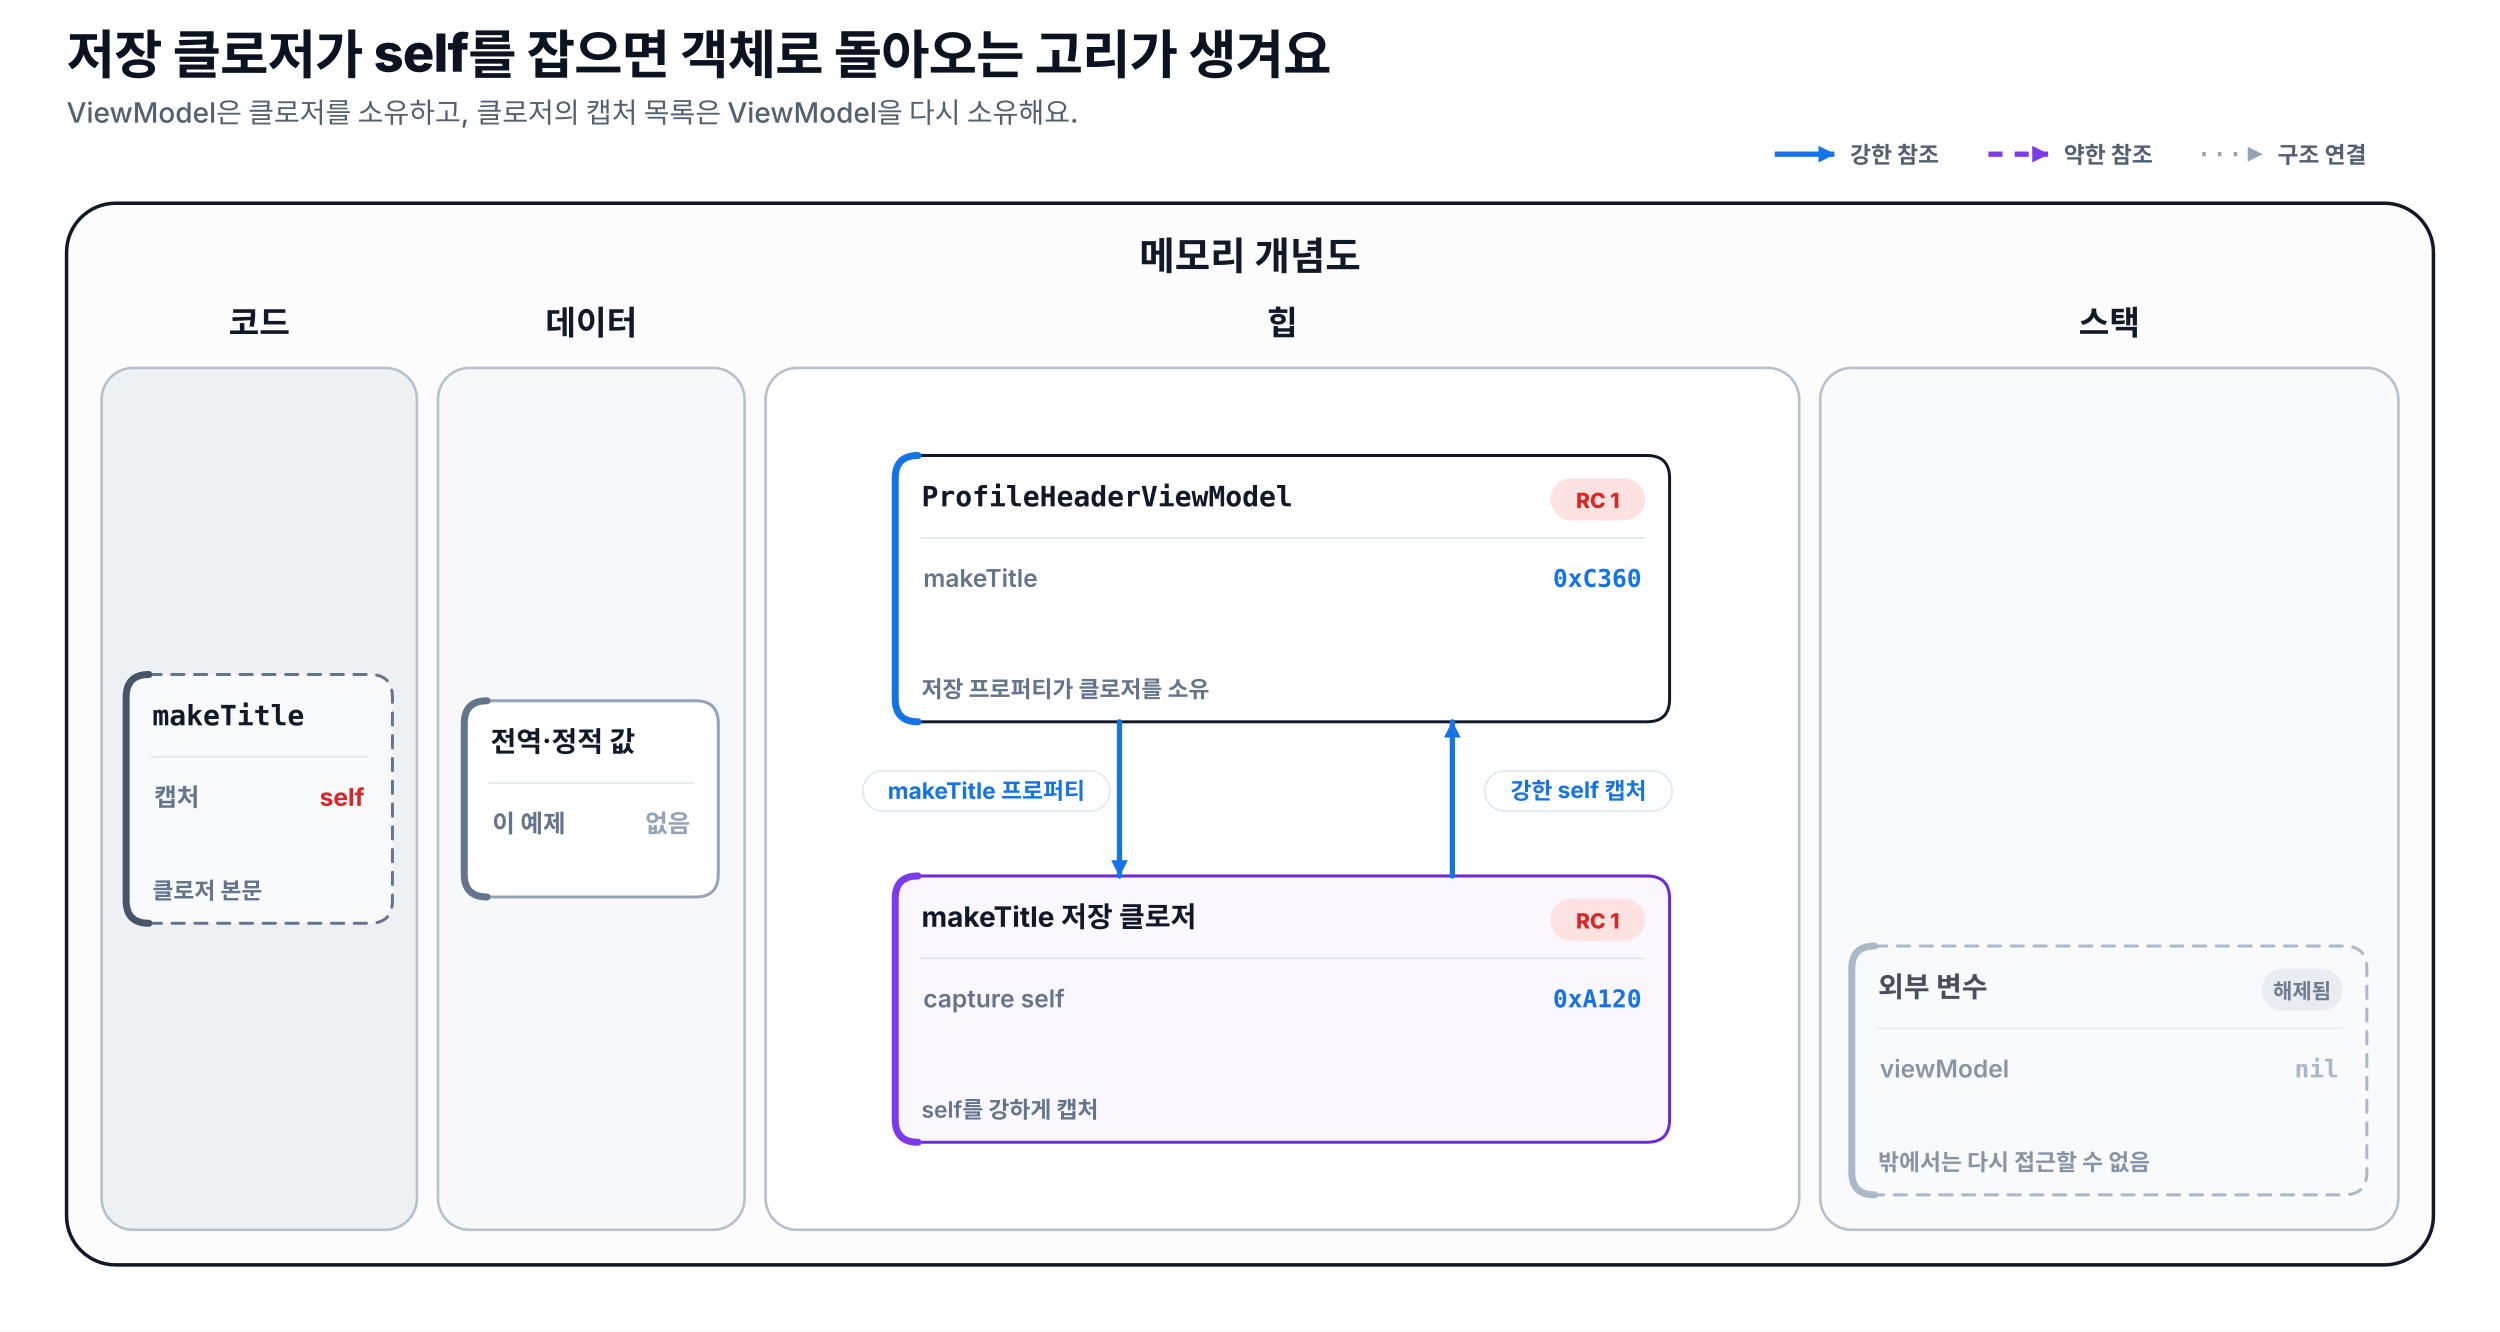
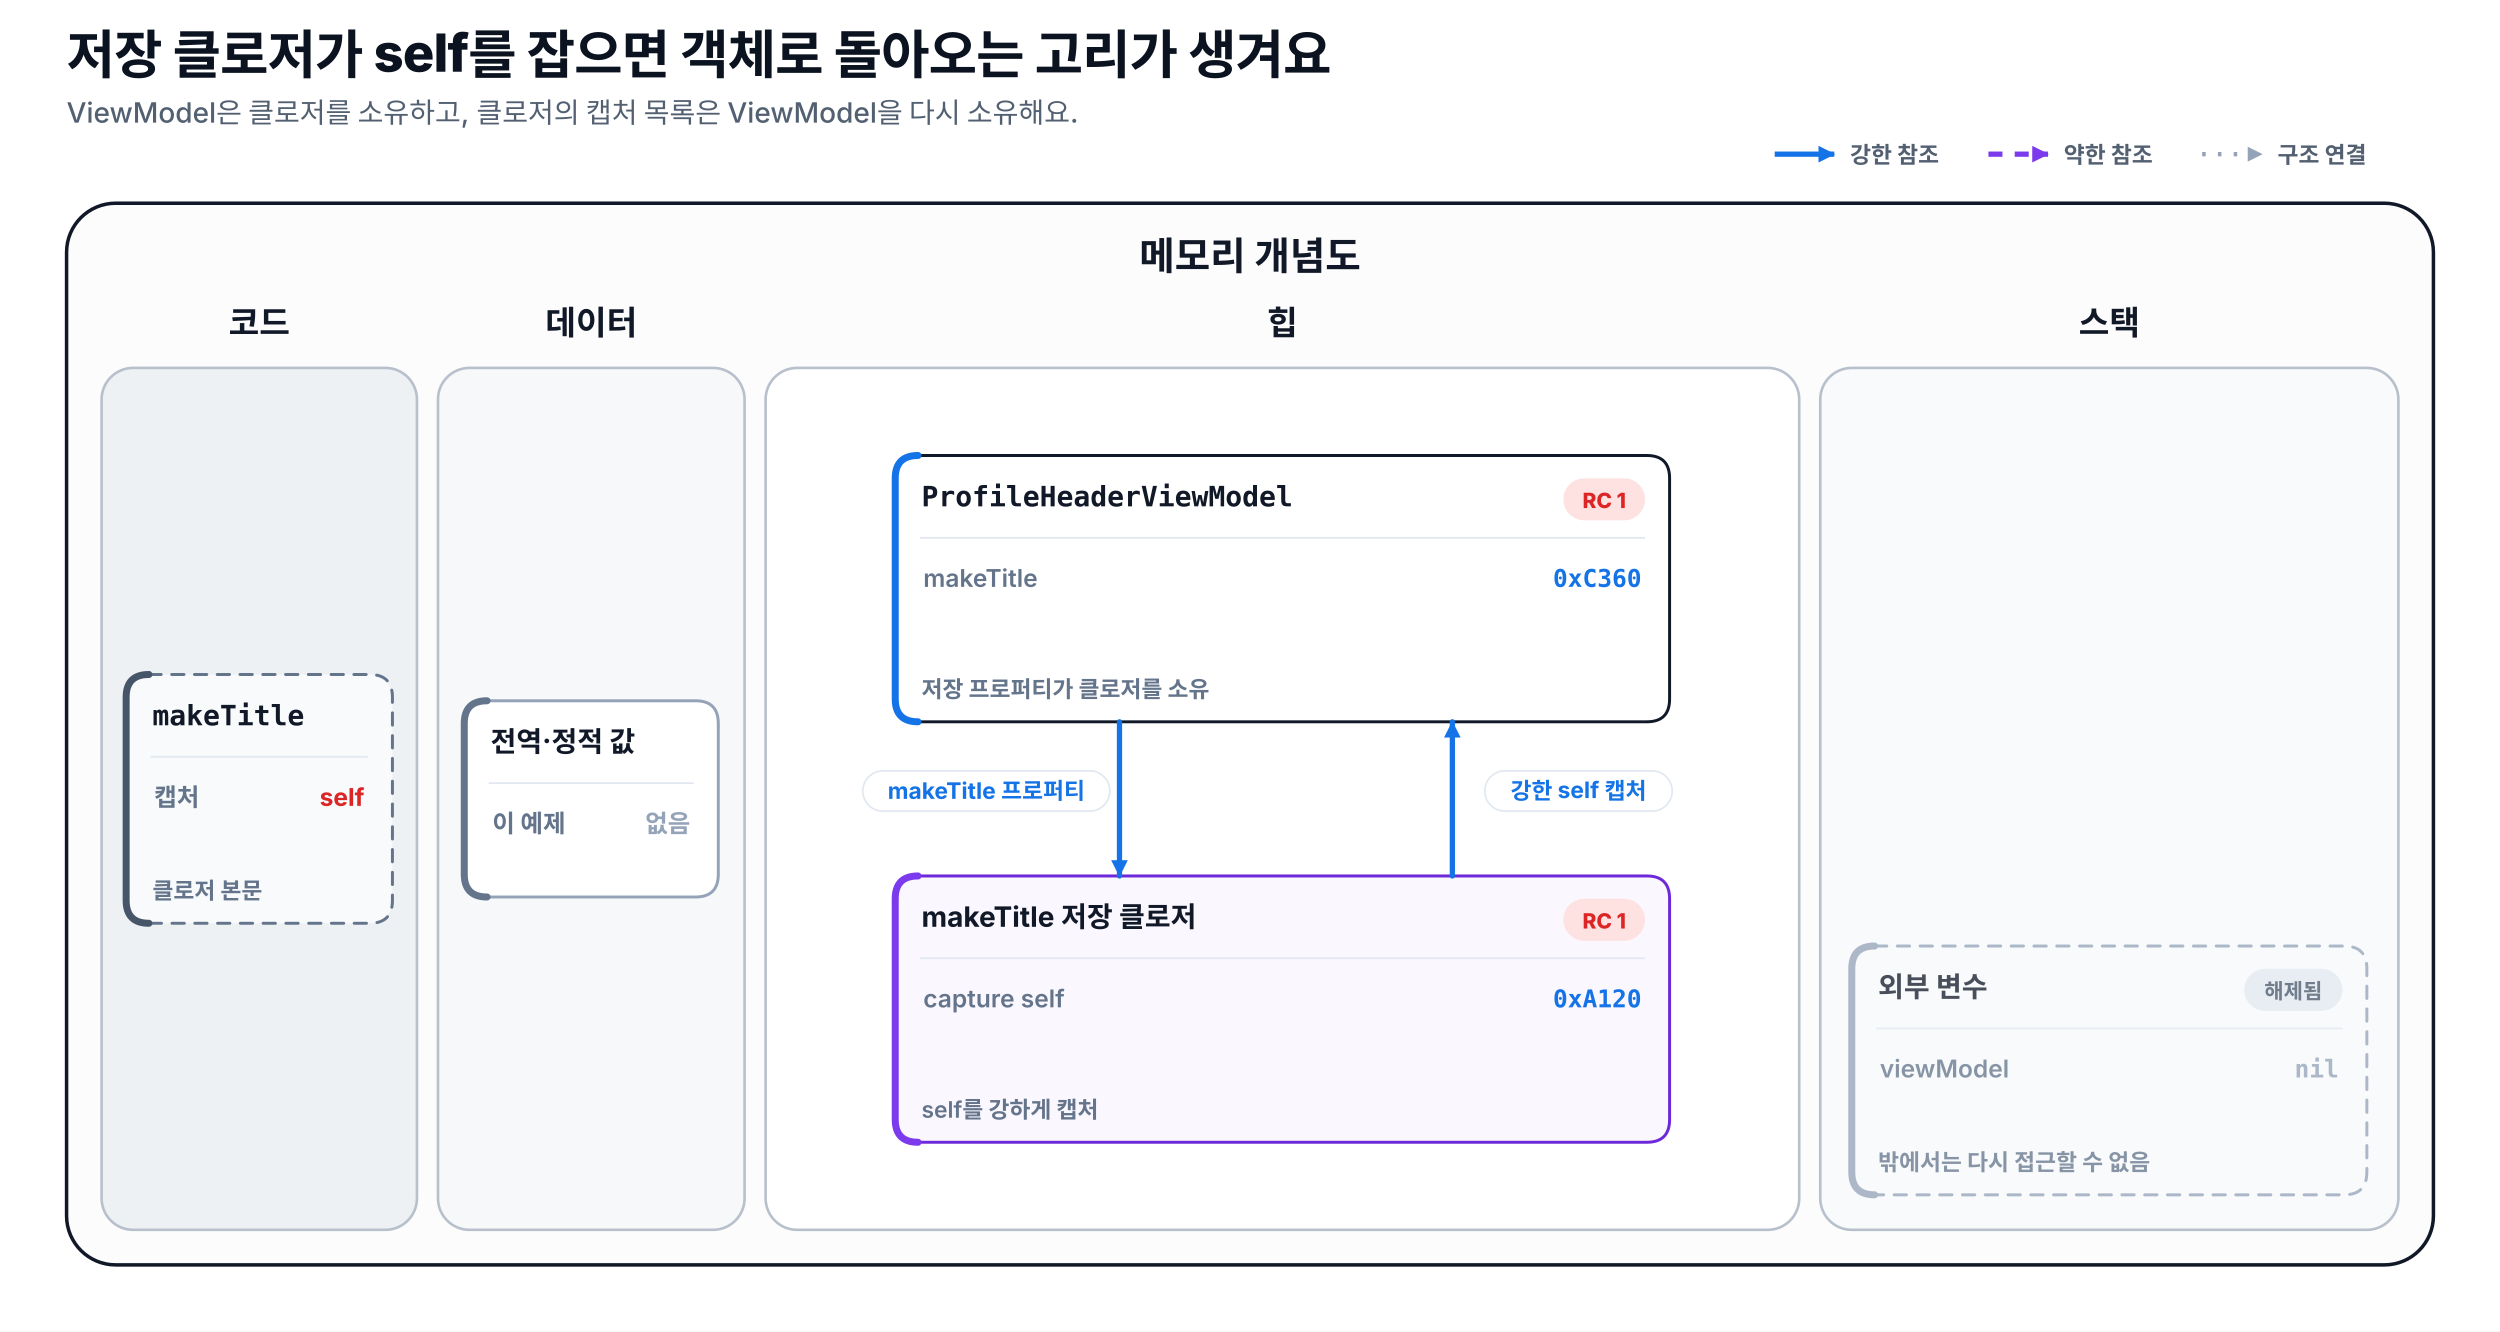
<svg xmlns="http://www.w3.org/2000/svg" width="1427" height="760" viewBox="0 0 1427 760" role="img" aria-labelledby="memory-diagram-title memory-diagram-desc">
  <defs>
    <marker id="arrow-strong" markerWidth="11" markerHeight="11" refX="9.5" refY="5.5" orient="auto" markerUnits="userSpaceOnUse">
      <path d="M 0.5 0.75 L 10 5.5 L 0.5 10.25 z" fill="#1473e6" />
    </marker>
    <marker id="arrow-weak" markerWidth="11" markerHeight="11" refX="9.5" refY="5.5" orient="auto" markerUnits="userSpaceOnUse">
      <path d="M 0.5 0.75 L 10 5.5 L 0.5 10.25 z" fill="#7c3aed" />
    </marker>
    <marker id="arrow-layout" markerWidth="10" markerHeight="10" refX="8.5" refY="5" orient="auto" markerUnits="userSpaceOnUse">
      <path d="M 0.5 0.75 L 9 5 L 0.5 9.25 z" fill="#94a3b8" />
    </marker>
    <style>
      text { font-family: -apple-system, BlinkMacSystemFont, "Apple SD Gothic Neo", "Noto Sans KR", sans-serif; }
      .diagram-title { font-size: 30px; font-weight: 760; fill: #0b1220; letter-spacing: -0.5px; }
      .diagram-subtitle { font-size: 16px; font-weight: 500; fill: #526071; }
      .memory-title { font-size: 22px; font-weight: 760; fill: #111827; }
      .column-title { font-size: 19px; font-weight: 720; fill: #111827; }
      .node-title { font-size: 16px; font-weight: 720; fill: #111827; }
      .node-title.mono, .row-value.mono { font-family: ui-monospace, SFMono-Regular, Menlo, monospace; }
      .row-label { font-size: 14px; font-weight: 600; fill: #64748b; }
      .row-value { font-size: 14px; font-weight: 650; fill: #1f2937; }
      .node-footer { font-size: 13px; font-weight: 560; fill: #64748b; }
      .legend { font-size: 13px; font-weight: 650; fill: #526071; }
      .connector-label { font-size: 13px; font-weight: 720; }
      .strong-text { fill: #1473e6; }
      .weak-text { fill: #7c3aed; }
      .danger-text { fill: #dc2626; }
      .safe-text { fill: #16835b; }
      .muted-text { fill: #94a3b8; }
    </style>
  </defs>
  <rect width="1427" height="760" fill="#ffffff" />
  <text x="38" y="42" class="diagram-title">저장 클로저가 self를 잡으면 객체로 돌아오는 고리가 생겨요</text>
  <text x="38" y="70" class="diagram-subtitle">ViewModel은 클로저를 소유하고, 클로저의 캡처 목록은 ViewModel을 다시 소유해요.</text>
  <g transform="translate(1013 88)" aria-label="화살표 범례">
    <line x1="0" y1="0" x2="34" y2="0" stroke="#1473e6" stroke-width="3" marker-end="url(#arrow-strong)" />
    <text x="43" y="5" class="legend">강한 참조</text>
    <line x1="122" y1="0" x2="156" y2="0" stroke="#7c3aed" stroke-width="3" stroke-dasharray="8 7" marker-end="url(#arrow-weak)" />
    <text x="165" y="5" class="legend">약한 참조</text>
    <line x1="244" y1="0" x2="278" y2="0" stroke="#94a3b8" stroke-width="2.5" stroke-dasharray="2 7" marker-end="url(#arrow-layout)" />
    <text x="287" y="5" class="legend">구조 연결</text>
  </g>
  <rect x="38" y="116" width="1351" height="606" rx="28" fill="#fcfcfd" stroke="#111827" stroke-width="2" />
  <text x="713.5" y="154" text-anchor="middle" class="memory-title">메모리 개념도</text>
  <g id="column-code" aria-label="코드">
    <text x="148" y="191" text-anchor="middle" class="column-title">코드</text>
    <rect x="58" y="210" width="180" height="492" rx="18" fill="#eef1f4" stroke="#b8c0cc" stroke-width="1.5" />
    <g id="node-closure-code">
      <rect x="72" y="385" width="152" height="142" rx="13" fill="#f8fafc" />
      <path d="M 85 385 H 211 Q 224 385 224 398 V 514 Q 224 527 211 527 H 85" fill="none" stroke="#64748b" stroke-width="1.7" stroke-linecap="round" stroke-linejoin="round" stroke-dasharray="7 6" />
      <path d="M 85 385 Q 72 385 72 398 V 514 Q 72 527 85 527" fill="none" stroke="#475569" stroke-width="4" stroke-linecap="round" stroke-linejoin="round" />
-       <text x="87" y="414" class="node-title mono">makeTitle</text>
+       <text x="87" y="414" class="node-title mono" style="font-size: 16px;">makeTitle</text>
      <line x1="86" y1="432" x2="210" y2="432" stroke="#e2e8f0" />
-       <text x="88" y="460" class="row-label">캡처</text>
-       <text x="208" y="460" text-anchor="end" class="row-value danger-text">self</text>
-       <text x="87" y="513" class="node-footer">클로저 본문</text>
+       <text x="88" y="460" class="row-label" style="font-size: 14px;">캡처</text>
+       <text x="208" y="460" text-anchor="end" class="row-value danger-text" style="font-size: 14px;">self</text>
+       <text x="87" y="513" class="node-footer" style="font-size: 13px;">클로저 본문</text>
    </g>
  </g>
  <g id="column-data" aria-label="데이터">
    <text x="337.5" y="191" text-anchor="middle" class="column-title">데이터</text>
    <rect x="250" y="210" width="175" height="492" rx="18" fill="#f7f8fa" stroke="#b8c0cc" stroke-width="1.5" />
    <g id="node-closure-data">
      <rect x="265" y="400" width="145" height="112" rx="13" fill="#ffffff" />
      <path d="M 278 400 H 397 Q 410 400 410 413 V 499 Q 410 512 397 512 H 278" fill="none" stroke="#94a3b8" stroke-width="1.7" stroke-linecap="round" stroke-linejoin="round" />
      <path d="M 278 400 Q 265 400 265 413 V 499 Q 265 512 278 512" fill="none" stroke="#64748b" stroke-width="4" stroke-linecap="round" stroke-linejoin="round" />
-       <text x="280" y="429" class="node-title">전역·정적 값</text>
+       <text x="280" y="429" class="node-title" style="font-size: 16px;">전역·정적 값</text>
      <line x1="279" y1="447" x2="396" y2="447" stroke="#e2e8f0" />
-       <text x="281" y="475" class="row-label">이 예제</text>
-       <text x="394" y="475" text-anchor="end" class="row-value muted-text">없음</text>
+       <text x="281" y="475" class="row-label" style="font-size: 14px;">이 예제</text>
+       <text x="394" y="475" text-anchor="end" class="row-value muted-text" style="font-size: 14px;">없음</text>
    </g>
  </g>
  <g id="column-heap" aria-label="힙">
    <text x="732" y="191" text-anchor="middle" class="column-title">힙</text>
    <rect x="437" y="210" width="590" height="492" rx="18" fill="#ffffff" stroke="#b8c0cc" stroke-width="1.5" />
    <g id="node-closure-view-model">
      <rect x="511" y="260" width="442" height="152" rx="13" fill="#ffffff" />
      <path d="M 524 260 H 940 Q 953 260 953 273 V 399 Q 953 412 940 412 H 524" fill="none" stroke="#111827" stroke-width="1.7" stroke-linecap="round" stroke-linejoin="round" />
      <path d="M 524 260 Q 511 260 511 273 V 399 Q 511 412 524 412" fill="none" stroke="#1473e6" stroke-width="4" stroke-linecap="round" stroke-linejoin="round" />
-       <text x="526" y="289" class="node-title mono">ProfileHeaderViewModel</text>
+       <text x="526" y="289" class="node-title mono" style="font-size: 16px;">ProfileHeaderViewModel</text>
      <g>
-         <rect x="885" y="273" width="54" height="24" rx="12" fill="#fee2e2" />
-         <text x="912" y="290" text-anchor="middle" style="font-size: 12px; font-weight: 760; fill: #dc2626;">RC 1</text>
+         <rect x="892.36" y="273" width="46.64" height="24" rx="12" fill="#fee2e2" />
+         <text x="915.68" y="290" text-anchor="middle" style="font-size: 12px; font-weight: 760; fill: #dc2626;">RC 1</text>
      </g>
      <line x1="525" y1="307" x2="939" y2="307" stroke="#e2e8f0" />
-       <text x="527" y="335" class="row-label">makeTitle</text>
-       <text x="937" y="335" text-anchor="end" class="row-value mono strong-text">0xC360</text>
-       <text x="526" y="398" class="node-footer">저장 프로퍼티가 클로저를 소유</text>
+       <text x="527" y="335" class="row-label" style="font-size: 14px;">makeTitle</text>
+       <text x="937" y="335" text-anchor="end" class="row-value mono strong-text" style="font-size: 14px;">0xC360</text>
+       <text x="526" y="398" class="node-footer" style="font-size: 13px;">저장 프로퍼티가 클로저를 소유</text>
    </g>
    <g id="node-stored-closure">
      <rect x="511" y="500" width="442" height="152" rx="13" fill="#faf7ff" />
      <path d="M 524 500 H 940 Q 953 500 953 513 V 639 Q 953 652 940 652 H 524" fill="none" stroke="#6d28d9" stroke-width="1.7" stroke-linecap="round" stroke-linejoin="round" />
      <path d="M 524 500 Q 511 500 511 513 V 639 Q 511 652 524 652" fill="none" stroke="#7c3aed" stroke-width="4" stroke-linecap="round" stroke-linejoin="round" />
-       <text x="526" y="529" class="node-title">makeTitle 저장 클로저</text>
+       <text x="526" y="529" class="node-title" style="font-size: 16px;">makeTitle 저장 클로저</text>
      <g>
-         <rect x="885" y="513" width="54" height="24" rx="12" fill="#fee2e2" />
-         <text x="912" y="530" text-anchor="middle" style="font-size: 12px; font-weight: 760; fill: #dc2626;">RC 1</text>
+         <rect x="892.36" y="513" width="46.64" height="24" rx="12" fill="#fee2e2" />
+         <text x="915.68" y="530" text-anchor="middle" style="font-size: 12px; font-weight: 760; fill: #dc2626;">RC 1</text>
      </g>
      <line x1="525" y1="547" x2="939" y2="547" stroke="#e2e8f0" />
-       <text x="527" y="575" class="row-label">capture self</text>
-       <text x="937" y="575" text-anchor="end" class="row-value mono strong-text">0xA120</text>
-       <text x="526" y="638" class="node-footer">self를 강하게 캡처</text>
+       <text x="527" y="575" class="row-label" style="font-size: 14px;">capture self</text>
+       <text x="937" y="575" text-anchor="end" class="row-value mono strong-text" style="font-size: 14px;">0xA120</text>
+       <text x="526" y="638" class="node-footer" style="font-size: 13px;">self를 강하게 캡처</text>
    </g>
  </g>
  <g id="column-stack" aria-label="스택">
    <text x="1204" y="191" text-anchor="middle" class="column-title">스택</text>
    <rect x="1039" y="210" width="330" height="492" rx="18" fill="#f8fafc" stroke="#b8c0cc" stroke-width="1.5" />
    <g id="node-released-header-owner" opacity="0.76">
      <rect x="1057" y="540" width="294" height="142" rx="13" fill="#f8fafc" />
      <path d="M 1070 540 H 1338 Q 1351 540 1351 553 V 669 Q 1351 682 1338 682 H 1070" fill="none" stroke="#94a3b8" stroke-width="1.7" stroke-linecap="round" stroke-linejoin="round" stroke-dasharray="7 6" />
      <path d="M 1070 540 Q 1057 540 1057 553 V 669 Q 1057 682 1070 682" fill="none" stroke="#94a3b8" stroke-width="4" stroke-linecap="round" stroke-linejoin="round" />
-       <text x="1072" y="569" class="node-title">외부 변수</text>
+       <text x="1072" y="569" class="node-title" style="font-size: 16px;">외부 변수</text>
      <g>
-         <rect x="1291" y="553" width="46" height="24" rx="12" fill="#e2e8f0" />
-         <text x="1314" y="570" text-anchor="middle" style="font-size: 12px; font-weight: 760; fill: #475569;">해제됨</text>
+         <rect x="1281" y="553" width="56" height="24" rx="12" fill="#e2e8f0" />
+         <text x="1309" y="570" text-anchor="middle" style="font-size: 12px; font-weight: 760; fill: #475569;">해제됨</text>
      </g>
      <line x1="1071" y1="587" x2="1337" y2="587" stroke="#e2e8f0" />
-       <text x="1073" y="615" class="row-label">viewModel</text>
-       <text x="1335" y="615" text-anchor="end" class="row-value mono muted-text">nil</text>
-       <text x="1072" y="668" class="node-footer">밖에서는 다시 접근할 수 없음</text>
+       <text x="1073" y="615" class="row-label" style="font-size: 14px;">viewModel</text>
+       <text x="1335" y="615" text-anchor="end" class="row-value mono muted-text" style="font-size: 14px;">nil</text>
+       <text x="1072" y="668" class="node-footer" style="font-size: 13px;">밖에서는 다시 접근할 수 없음</text>
    </g>
  </g>
  <g aria-label="참조 관계">
    <g>
      <path d="M 639 412 L 639 500" fill="none" stroke="#1473e6" stroke-width="3" stroke-linecap="round" marker-end="url(#arrow-strong)" />
      <g>
        <rect x="492.5" y="440" width="141" height="23" rx="11.5" fill="#ffffff" stroke="#e2e8f0" />
        <text x="563" y="456" text-anchor="middle" class="connector-label strong-text">makeTitle 프로퍼티</text>
      </g>
    </g>
    <g>
      <path d="M 829 500 L 829 412" fill="none" stroke="#1473e6" stroke-width="3" stroke-linecap="round" marker-end="url(#arrow-strong)" />
      <g>
        <rect x="847.5" y="440" width="107" height="23" rx="11.5" fill="#ffffff" stroke="#e2e8f0" />
        <text x="901" y="456" text-anchor="middle" class="connector-label strong-text">강한 self 캡처</text>
      </g>
    </g>
  </g>
</svg>
